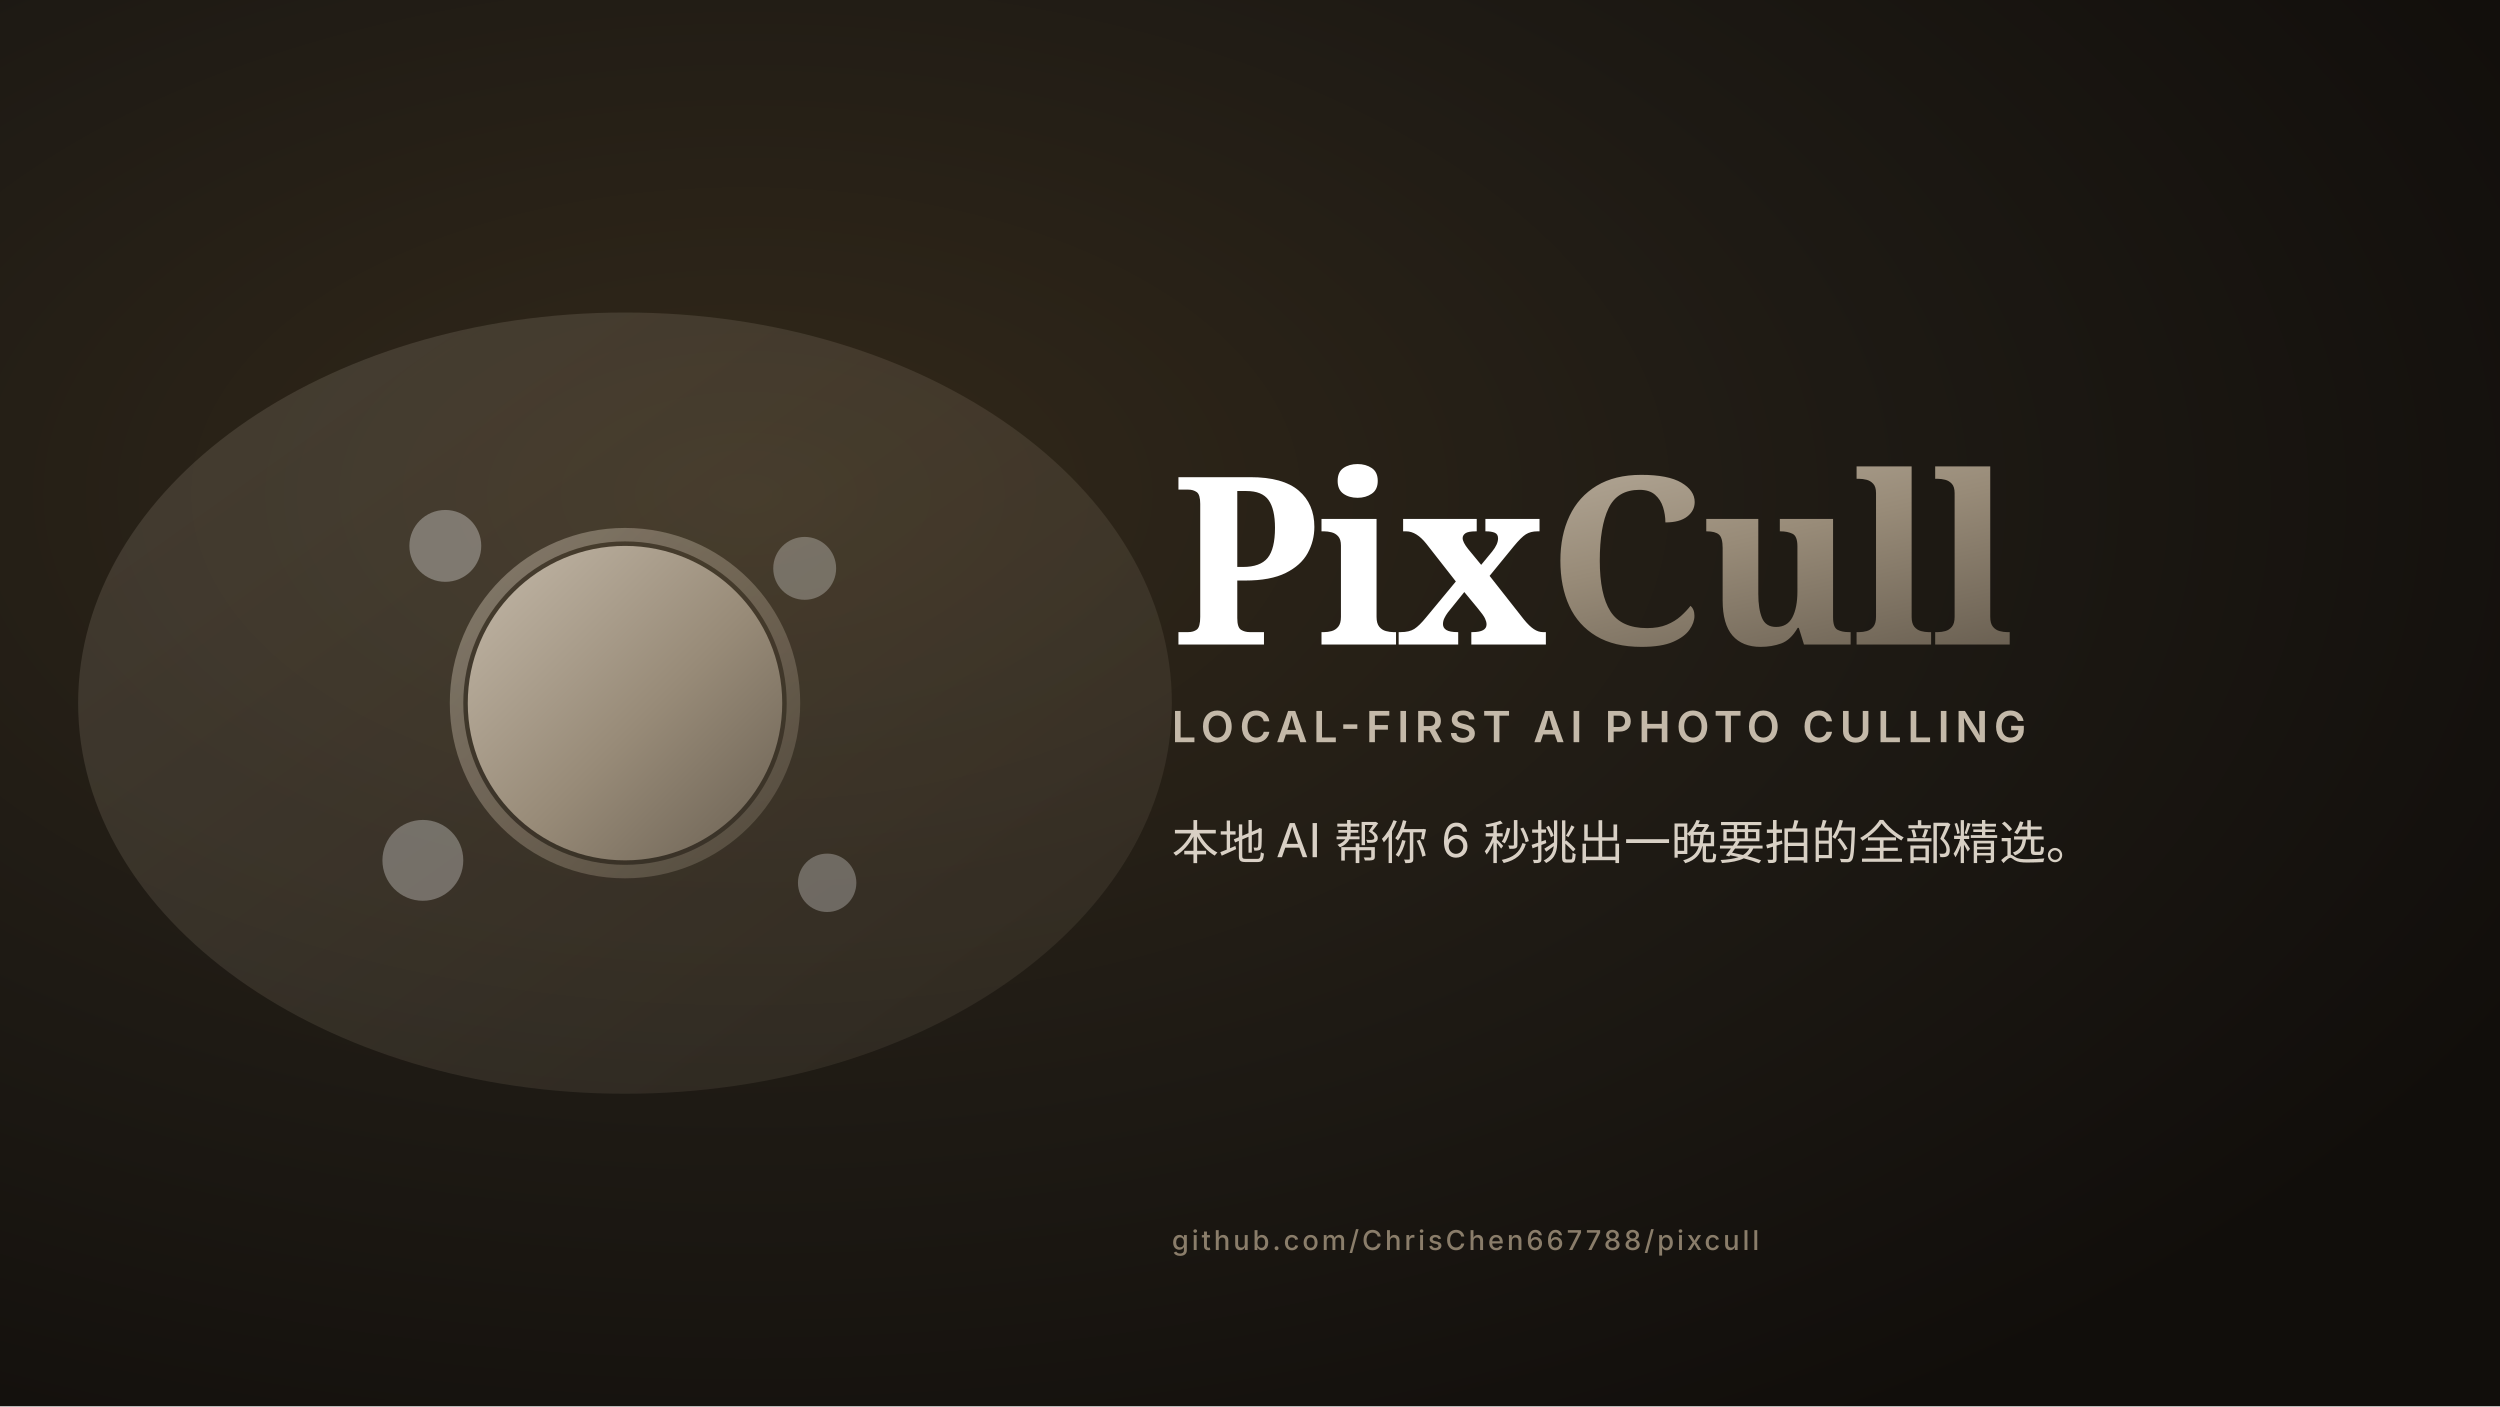
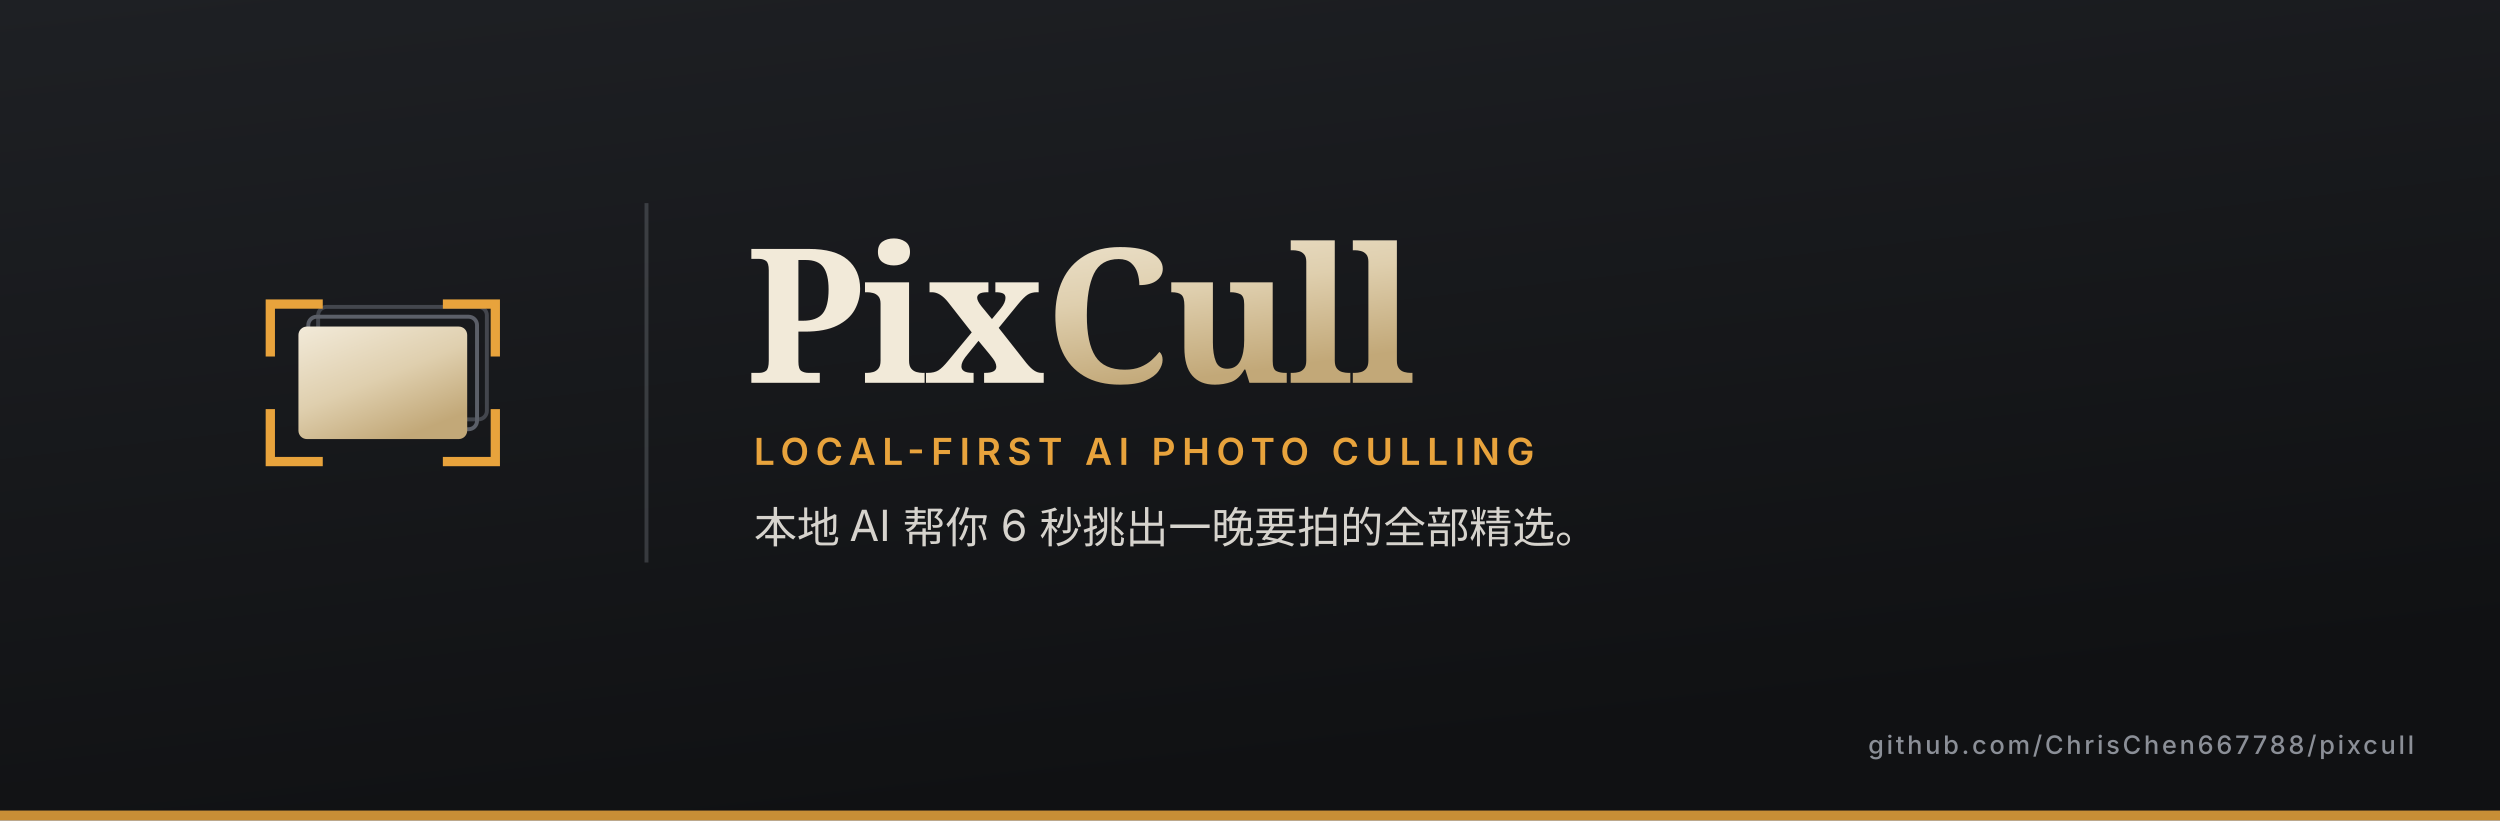
- <svg xmlns="http://www.w3.org/2000/svg" viewBox="0 0 1280 720" width="1280" height="720" role="img" aria-label="PixCull — LOCAL-FIRST AI PHOTO CULLING">
+ <svg xmlns="http://www.w3.org/2000/svg" viewBox="0 0 1280 420" width="1280" height="420" role="img" aria-label="PixCull — LOCAL-FIRST AI PHOTO CULLING">
  <defs>
-     <linearGradient id="brandGrad" x1="0" y1="0" x2="1" y2="1">
-       <stop offset="0%" stop-color="#c4b9a9" />
-       <stop offset="55%" stop-color="#988b78" />
-       <stop offset="100%" stop-color="#6a6052" />
+     <linearGradient id="brandGrad" x1="0" y1="0" x2="0.6" y2="1">
+       <stop offset="0%" stop-color="#f2ead9" />
+       <stop offset="55%" stop-color="#dfcfae" />
+       <stop offset="100%" stop-color="#c2a878" />
    </linearGradient>
-     <radialGradient id="cosmicBg" cx="30%" cy="35%" r="80%">
-       <stop offset="0%" stop-color="#33291a" />
-       <stop offset="55%" stop-color="#1e1a14" />
-       <stop offset="100%" stop-color="#110e0b" />
-     </radialGradient>
+     <linearGradient id="ground" x1="0" y1="0" x2="0.35" y2="1">
+       <stop offset="0%" stop-color="#1e2024" />
+       <stop offset="100%" stop-color="#101113" />
+     </linearGradient>
  </defs>
-   <rect width="1280" height="720" fill="url(#cosmicBg)" />
-   <ellipse cx="320" cy="360" rx="280" ry="200" fill="url(#brandGrad)" opacity="0.18" />
-   <g transform="translate(182.00,222.00) scale(11.5)">
-     <circle cx="4" cy="5" r="1.6" fill="#ffffff" opacity="0.32" />
-     <circle cx="20" cy="6" r="1.4" fill="#ffffff" opacity="0.28" />
-     <circle cx="3" cy="19" r="1.8" fill="#ffffff" opacity="0.30" />
-     <circle cx="21" cy="20" r="1.3" fill="#ffffff" opacity="0.28" />
-     <circle cx="12" cy="12" r="7" fill="url(#brandGrad)" />
-     <circle cx="12" cy="12" r="7.5" fill="none" stroke="url(#brandGrad)" stroke-width="0.6" opacity="0.5" />
+   <rect width="1280" height="420" fill="url(#ground)" />
+   <rect x="0" y="415" width="1280" height="5" fill="#e8a33c" opacity="0.85" />
+   <g transform="translate(109.60,109.60) scale(7.2)">
+     <rect x="7.4" y="6.6" width="12" height="8" rx="0.6" fill="none" stroke="#43464d" stroke-width="0.28" />
+     <rect x="6.7" y="7.3" width="12" height="8" rx="0.6" fill="none" stroke="#5b5f68" stroke-width="0.28" />
+     <rect x="6" y="8" width="12" height="8" rx="0.6" fill="url(#brandGrad)" />
+     <g fill="none" stroke="#e8a33c" stroke-width="0.66" stroke-linecap="square">
+       <path d="M4 9.8 V6.4 H7.4" />
+       <path d="M20 9.8 V6.4 H16.6" />
+       <path d="M4 14.2 V17.6 H7.4" />
+       <path d="M20 14.2 V17.6 H16.6" />
+     </g>
  </g>
-   <text x="600" y="330" font-family="'Charter','Iowan Old Style','PT Serif','Source Serif Pro','Cambria',Georgia,'Songti SC','STZhongsong',serif" font-size="120" font-weight="700" letter-spacing="-2" fill="#ffffff">
+   <rect x="330" y="104" width="2" height="184" fill="#8b8f97" opacity="0.30" />
+   <text x="382" y="196" font-family="'Charter','Iowan Old Style','PT Serif','Source Serif Pro','Cambria',Georgia,'Songti SC','STZhongsong',serif" font-size="96" font-weight="700" letter-spacing="-2" fill="#f2ead9">
    Pix<tspan fill="url(#brandGrad)">Cull</tspan>
  </text>
-   <text x="600" y="380" font-family="-apple-system,'Inter','Segoe UI Variable','Segoe UI','PingFang SC','Microsoft Yahei UI',system-ui,sans-serif" font-size="22" font-weight="600" letter-spacing="3" fill="#c4b9a9">
+   <text x="386" y="238" font-family="-apple-system,'Inter','Segoe UI Variable','Segoe UI','PingFang SC','Microsoft Yahei UI',system-ui,sans-serif" font-size="19" font-weight="600" letter-spacing="3.4" fill="#e8a33c">
    LOCAL-FIRST AI PHOTO CULLING
  </text>
-   <text x="600" y="440" font-family="-apple-system,'Inter','Segoe UI Variable','Segoe UI','PingFang SC','Microsoft Yahei UI',system-ui,sans-serif" font-size="24" font-weight="400" fill="#e8e0d4" opacity="0.92">
+   <text x="386" y="278" font-family="-apple-system,'Inter','Segoe UI Variable','Segoe UI','PingFang SC','Microsoft Yahei UI',system-ui,sans-serif" font-size="22" font-weight="400" fill="#d6d3cd">
    本地 AI 帮你 6 秒挑出一晚要拍的全部精选。
  </text>
-   <text x="600" y="640" font-family="-apple-system,'Inter','Segoe UI Variable','Segoe UI','PingFang SC','Microsoft Yahei UI',system-ui,sans-serif" font-size="14" font-weight="500" fill="#8a7d6a" letter-spacing="1.5">
+   <text x="1236" y="386" text-anchor="end" font-family="-apple-system,'Inter','Segoe UI Variable','Segoe UI','PingFang SC','Microsoft Yahei UI',system-ui,sans-serif" font-size="13" font-weight="500" fill="#8b8f97" letter-spacing="1.4">
    github.com/ChrisChen667788/pixcull
  </text>
</svg>
